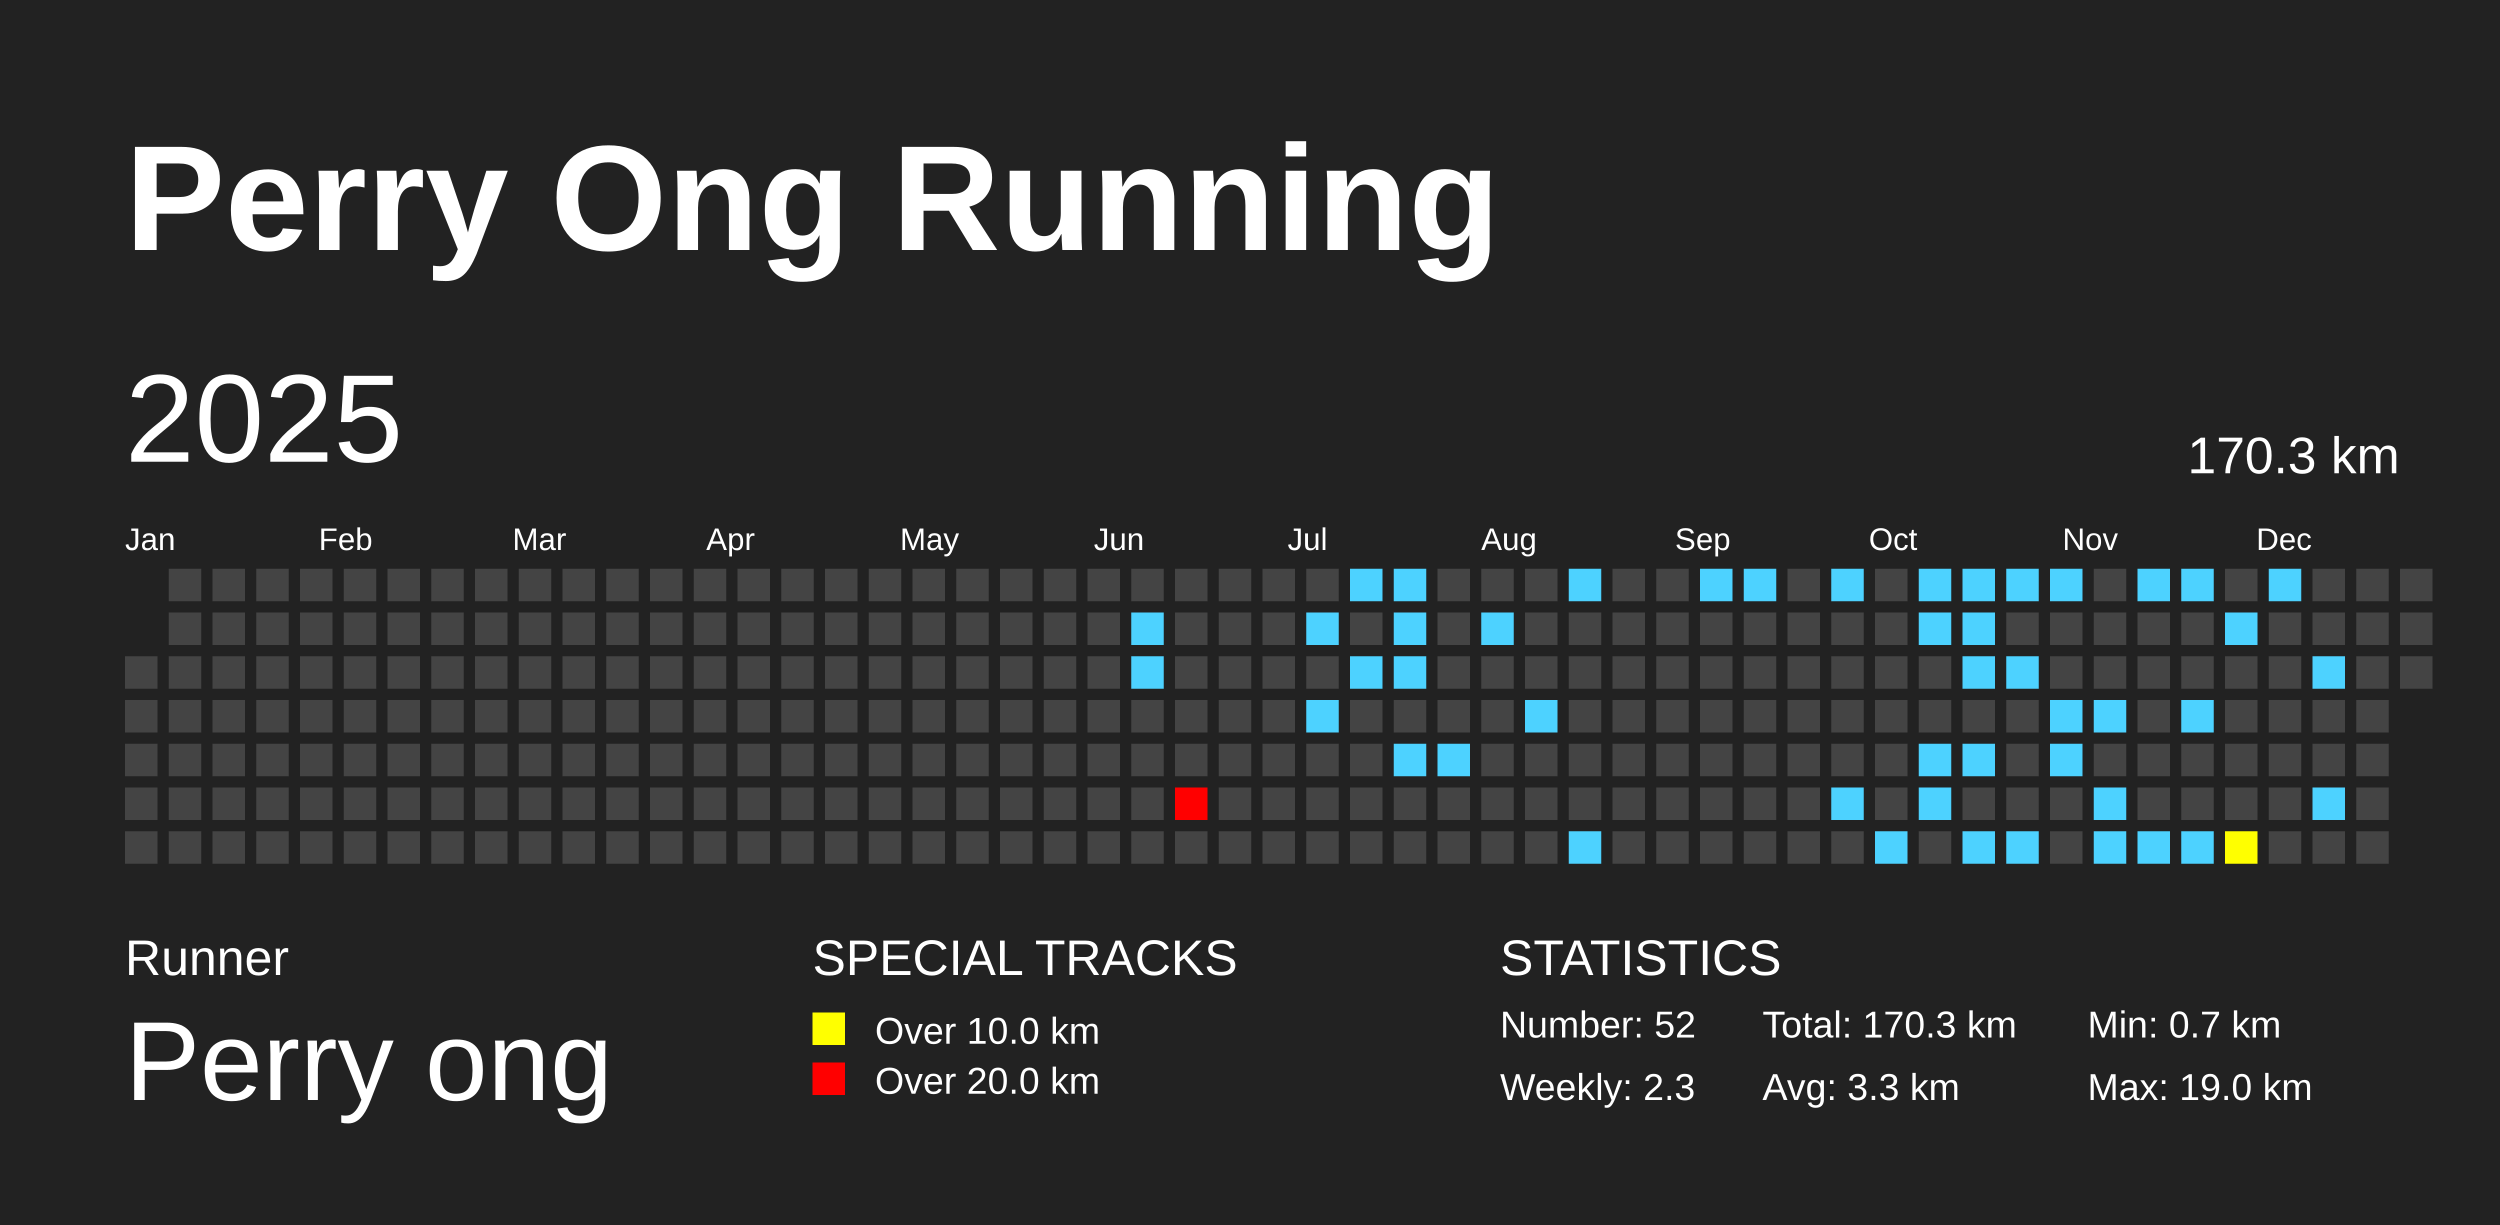
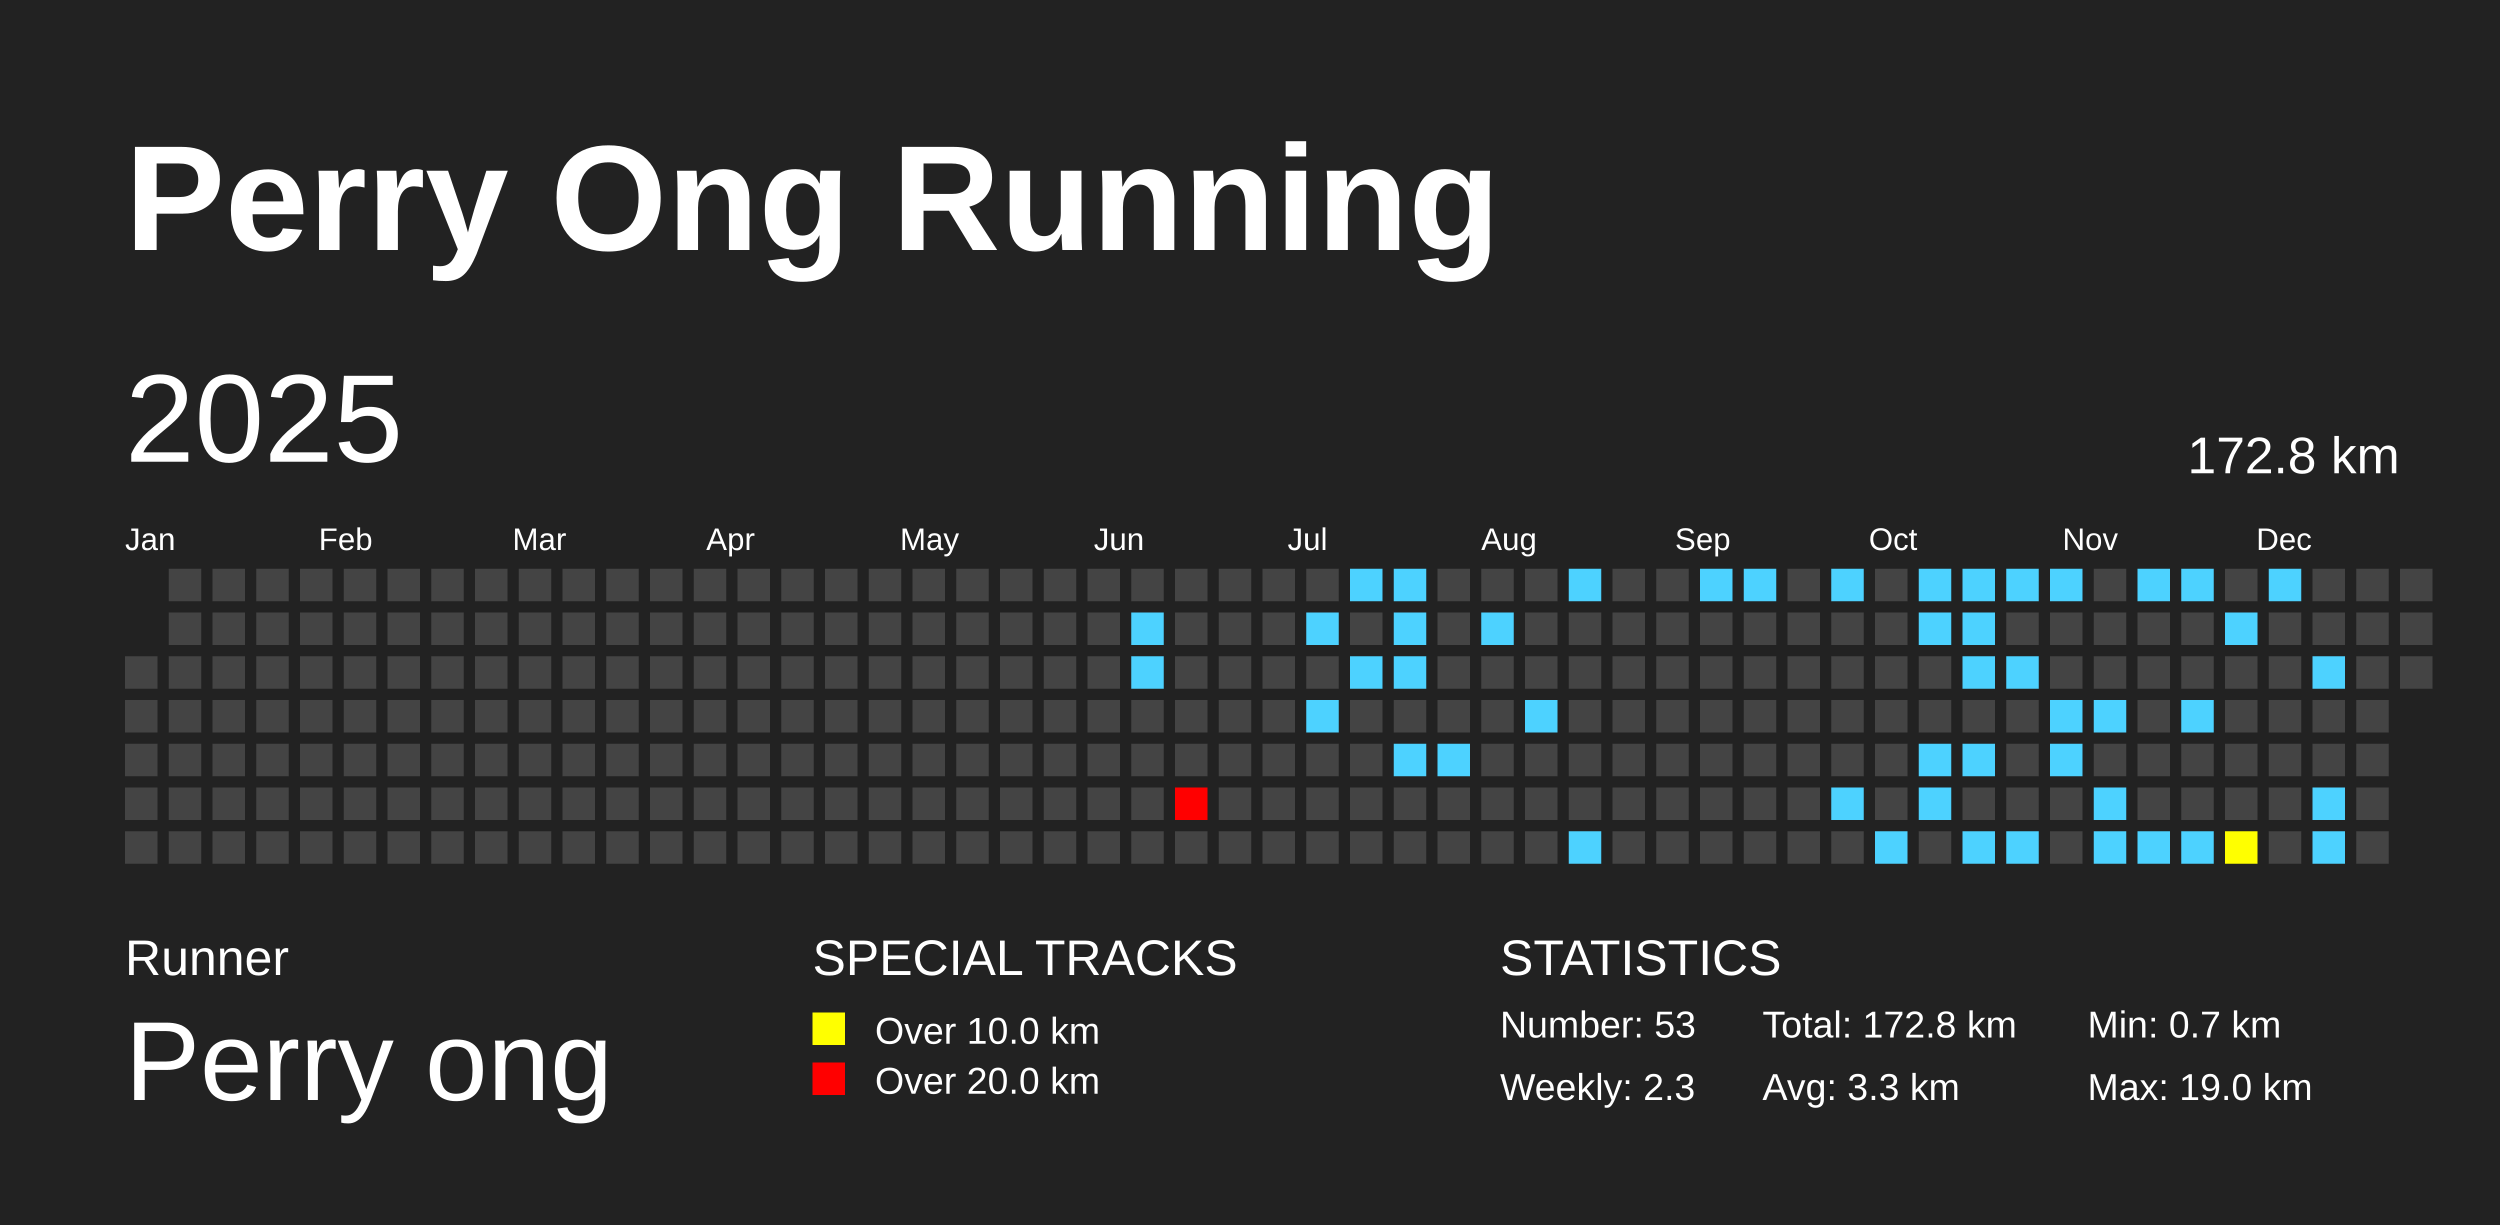
<svg xmlns="http://www.w3.org/2000/svg" baseProfile="full" height="98mm" version="1.1" viewBox="0,0,200,98" width="200mm">
  <defs />
  <rect fill="#222222" height="98" width="200" x="0" y="0" />
  <text fill="#FFFFFF" style="font-size:12px; font-family:Arial; font-weight:bold;" x="10" y="20">Perry Ong Running</text>
  <text fill="#FFFFFF" style="font-size:4px; font-family:Arial" x="10" y="78">Runner</text>
  <text fill="#FFFFFF" style="font-size:9px; font-family:Arial" x="10" y="88">Perry ong</text>
  <text fill="#FFFFFF" style="font-size:4px; font-family:Arial" x="65" y="78">SPECIAL TRACKS</text>
  <rect fill="yellow" height="2.6" width="2.6" x="65" y="81" />
  <text fill="#FFFFFF" style="font-size:3px; font-family:Arial" x="70" y="83.5">Over 10.0 km</text>
  <rect fill="red" height="2.6" width="2.6" x="65" y="85" />
  <text fill="#FFFFFF" style="font-size:3px; font-family:Arial" x="70" y="87.5">Over 20.0 km</text>
  <text fill="#FFFFFF" style="font-size:4px; font-family:Arial" x="120" y="78">STATISTICS</text>
-   <text fill="#FFFFFF" style="font-size:3px; font-family:Arial" x="120" y="83">Number: 52</text>
+   <text fill="#FFFFFF" style="font-size:3px; font-family:Arial" x="120" y="83">Number: 53</text>
  <text fill="#FFFFFF" style="font-size:3px; font-family:Arial" x="120" y="88">Weekly: 2.3</text>
-   <text fill="#FFFFFF" style="font-size:3px; font-family:Arial" x="141" y="83">Total: 170.3 km</text>
+   <text fill="#FFFFFF" style="font-size:3px; font-family:Arial" x="141" y="83">Total: 172.8 km</text>
  <text fill="#FFFFFF" style="font-size:3px; font-family:Arial" x="141" y="88">Avg: 3.3 km</text>
  <text fill="#FFFFFF" style="font-size:3px; font-family:Arial" x="167" y="83">Min: 0.7 km</text>
  <text fill="#FFFFFF" style="font-size:3px; font-family:Arial" x="167" y="88">Max: 19.0 km</text>
  <text dominant-baseline="hanging" fill="#FFFFFF" style="font-size:10.0px; font-family:Arial;" x="10" y="30">2025</text>
-   <text dominant-baseline="hanging" fill="#FFFFFF" style="font-size:4.125px; font-family:Arial;" x="175" y="35">170.3 km</text>
+   <text dominant-baseline="hanging" fill="#FFFFFF" style="font-size:4.125px; font-family:Arial;" x="175" y="35">172.8 km</text>
  <text fill="#FFFFFF" style="font-size:2.5px; font-family:Arial" x="10.0" y="44">Jan</text>
  <text fill="#FFFFFF" style="font-size:2.5px; font-family:Arial" x="25.5" y="44">Feb</text>
  <text fill="#FFFFFF" style="font-size:2.5px; font-family:Arial" x="41.0" y="44">Mar</text>
  <text fill="#FFFFFF" style="font-size:2.5px; font-family:Arial" x="56.5" y="44">Apr</text>
  <text fill="#FFFFFF" style="font-size:2.5px; font-family:Arial" x="72.0" y="44">May</text>
  <text fill="#FFFFFF" style="font-size:2.5px; font-family:Arial" x="87.5" y="44">Jun</text>
  <text fill="#FFFFFF" style="font-size:2.5px; font-family:Arial" x="103.0" y="44">Jul</text>
  <text fill="#FFFFFF" style="font-size:2.5px; font-family:Arial" x="118.5" y="44">Aug</text>
  <text fill="#FFFFFF" style="font-size:2.5px; font-family:Arial" x="134.0" y="44">Sep</text>
  <text fill="#FFFFFF" style="font-size:2.5px; font-family:Arial" x="149.5" y="44">Oct</text>
  <text fill="#FFFFFF" style="font-size:2.5px; font-family:Arial" x="165.0" y="44">Nov</text>
  <text fill="#FFFFFF" style="font-size:2.5px; font-family:Arial" x="180.5" y="44">Dec</text>
  <rect fill="#444444" height="2.6" width="2.6" x="10.0" y="52.5" />
  <rect fill="#444444" height="2.6" width="2.6" x="10.0" y="56.0" />
  <rect fill="#444444" height="2.6" width="2.6" x="10.0" y="59.5" />
  <rect fill="#444444" height="2.6" width="2.6" x="10.0" y="63.0" />
  <rect fill="#444444" height="2.6" width="2.6" x="10.0" y="66.5" />
  <rect fill="#444444" height="2.6" width="2.6" x="13.5" y="45.5" />
  <rect fill="#444444" height="2.6" width="2.6" x="13.5" y="49.0" />
  <rect fill="#444444" height="2.6" width="2.6" x="13.5" y="52.5" />
  <rect fill="#444444" height="2.6" width="2.6" x="13.5" y="56.0" />
  <rect fill="#444444" height="2.6" width="2.6" x="13.5" y="59.5" />
  <rect fill="#444444" height="2.6" width="2.6" x="13.5" y="63.0" />
  <rect fill="#444444" height="2.6" width="2.6" x="13.5" y="66.5" />
  <rect fill="#444444" height="2.6" width="2.6" x="17.0" y="45.5" />
  <rect fill="#444444" height="2.6" width="2.6" x="17.0" y="49.0" />
  <rect fill="#444444" height="2.6" width="2.6" x="17.0" y="52.5" />
  <rect fill="#444444" height="2.6" width="2.6" x="17.0" y="56.0" />
  <rect fill="#444444" height="2.6" width="2.6" x="17.0" y="59.5" />
  <rect fill="#444444" height="2.6" width="2.6" x="17.0" y="63.0" />
  <rect fill="#444444" height="2.6" width="2.6" x="17.0" y="66.5" />
  <rect fill="#444444" height="2.6" width="2.6" x="20.5" y="45.5" />
  <rect fill="#444444" height="2.6" width="2.6" x="20.5" y="49.0" />
  <rect fill="#444444" height="2.6" width="2.6" x="20.5" y="52.5" />
  <rect fill="#444444" height="2.6" width="2.6" x="20.5" y="56.0" />
  <rect fill="#444444" height="2.6" width="2.6" x="20.5" y="59.5" />
  <rect fill="#444444" height="2.6" width="2.6" x="20.5" y="63.0" />
  <rect fill="#444444" height="2.6" width="2.6" x="20.5" y="66.5" />
  <rect fill="#444444" height="2.6" width="2.6" x="24.0" y="45.5" />
  <rect fill="#444444" height="2.6" width="2.6" x="24.0" y="49.0" />
  <rect fill="#444444" height="2.6" width="2.6" x="24.0" y="52.5" />
  <rect fill="#444444" height="2.6" width="2.6" x="24.0" y="56.0" />
  <rect fill="#444444" height="2.6" width="2.6" x="24.0" y="59.5" />
  <rect fill="#444444" height="2.6" width="2.6" x="24.0" y="63.0" />
  <rect fill="#444444" height="2.6" width="2.6" x="24.0" y="66.5" />
  <rect fill="#444444" height="2.6" width="2.6" x="27.5" y="45.5" />
  <rect fill="#444444" height="2.6" width="2.6" x="27.5" y="49.0" />
  <rect fill="#444444" height="2.6" width="2.6" x="27.5" y="52.5" />
  <rect fill="#444444" height="2.6" width="2.6" x="27.5" y="56.0" />
  <rect fill="#444444" height="2.6" width="2.6" x="27.5" y="59.5" />
  <rect fill="#444444" height="2.6" width="2.6" x="27.5" y="63.0" />
  <rect fill="#444444" height="2.6" width="2.6" x="27.5" y="66.5" />
  <rect fill="#444444" height="2.6" width="2.6" x="31.0" y="45.5" />
  <rect fill="#444444" height="2.6" width="2.6" x="31.0" y="49.0" />
  <rect fill="#444444" height="2.6" width="2.6" x="31.0" y="52.5" />
  <rect fill="#444444" height="2.6" width="2.6" x="31.0" y="56.0" />
  <rect fill="#444444" height="2.6" width="2.6" x="31.0" y="59.5" />
  <rect fill="#444444" height="2.6" width="2.6" x="31.0" y="63.0" />
  <rect fill="#444444" height="2.6" width="2.6" x="31.0" y="66.5" />
  <rect fill="#444444" height="2.6" width="2.6" x="34.5" y="45.5" />
  <rect fill="#444444" height="2.6" width="2.6" x="34.5" y="49.0" />
  <rect fill="#444444" height="2.6" width="2.6" x="34.5" y="52.5" />
  <rect fill="#444444" height="2.6" width="2.6" x="34.5" y="56.0" />
  <rect fill="#444444" height="2.6" width="2.6" x="34.5" y="59.5" />
  <rect fill="#444444" height="2.6" width="2.6" x="34.5" y="63.0" />
  <rect fill="#444444" height="2.6" width="2.6" x="34.5" y="66.5" />
  <rect fill="#444444" height="2.6" width="2.6" x="38.0" y="45.5" />
  <rect fill="#444444" height="2.6" width="2.6" x="38.0" y="49.0" />
  <rect fill="#444444" height="2.6" width="2.6" x="38.0" y="52.5" />
  <rect fill="#444444" height="2.6" width="2.6" x="38.0" y="56.0" />
  <rect fill="#444444" height="2.6" width="2.6" x="38.0" y="59.5" />
  <rect fill="#444444" height="2.6" width="2.6" x="38.0" y="63.0" />
  <rect fill="#444444" height="2.6" width="2.6" x="38.0" y="66.5" />
  <rect fill="#444444" height="2.6" width="2.6" x="41.5" y="45.5" />
  <rect fill="#444444" height="2.6" width="2.6" x="41.5" y="49.0" />
  <rect fill="#444444" height="2.6" width="2.6" x="41.5" y="52.5" />
  <rect fill="#444444" height="2.6" width="2.6" x="41.5" y="56.0" />
  <rect fill="#444444" height="2.6" width="2.6" x="41.5" y="59.5" />
  <rect fill="#444444" height="2.6" width="2.6" x="41.5" y="63.0" />
  <rect fill="#444444" height="2.6" width="2.6" x="41.5" y="66.5" />
  <rect fill="#444444" height="2.6" width="2.6" x="45.0" y="45.5" />
  <rect fill="#444444" height="2.6" width="2.6" x="45.0" y="49.0" />
  <rect fill="#444444" height="2.6" width="2.6" x="45.0" y="52.5" />
  <rect fill="#444444" height="2.6" width="2.6" x="45.0" y="56.0" />
  <rect fill="#444444" height="2.6" width="2.6" x="45.0" y="59.5" />
  <rect fill="#444444" height="2.6" width="2.6" x="45.0" y="63.0" />
  <rect fill="#444444" height="2.6" width="2.6" x="45.0" y="66.5" />
  <rect fill="#444444" height="2.6" width="2.6" x="48.5" y="45.5" />
  <rect fill="#444444" height="2.6" width="2.6" x="48.5" y="49.0" />
  <rect fill="#444444" height="2.6" width="2.6" x="48.5" y="52.5" />
  <rect fill="#444444" height="2.6" width="2.6" x="48.5" y="56.0" />
  <rect fill="#444444" height="2.6" width="2.6" x="48.5" y="59.5" />
  <rect fill="#444444" height="2.6" width="2.6" x="48.5" y="63.0" />
  <rect fill="#444444" height="2.6" width="2.6" x="48.5" y="66.5" />
  <rect fill="#444444" height="2.6" width="2.6" x="52.0" y="45.5" />
  <rect fill="#444444" height="2.6" width="2.6" x="52.0" y="49.0" />
  <rect fill="#444444" height="2.6" width="2.6" x="52.0" y="52.5" />
  <rect fill="#444444" height="2.6" width="2.6" x="52.0" y="56.0" />
  <rect fill="#444444" height="2.6" width="2.6" x="52.0" y="59.5" />
  <rect fill="#444444" height="2.6" width="2.6" x="52.0" y="63.0" />
  <rect fill="#444444" height="2.6" width="2.6" x="52.0" y="66.5" />
  <rect fill="#444444" height="2.6" width="2.6" x="55.5" y="45.5" />
  <rect fill="#444444" height="2.6" width="2.6" x="55.5" y="49.0" />
  <rect fill="#444444" height="2.6" width="2.6" x="55.5" y="52.5" />
  <rect fill="#444444" height="2.6" width="2.6" x="55.5" y="56.0" />
  <rect fill="#444444" height="2.6" width="2.6" x="55.5" y="59.5" />
  <rect fill="#444444" height="2.6" width="2.6" x="55.5" y="63.0" />
  <rect fill="#444444" height="2.6" width="2.6" x="55.5" y="66.5" />
  <rect fill="#444444" height="2.6" width="2.6" x="59.0" y="45.5" />
  <rect fill="#444444" height="2.6" width="2.6" x="59.0" y="49.0" />
  <rect fill="#444444" height="2.6" width="2.6" x="59.0" y="52.5" />
  <rect fill="#444444" height="2.6" width="2.6" x="59.0" y="56.0" />
  <rect fill="#444444" height="2.6" width="2.6" x="59.0" y="59.5" />
  <rect fill="#444444" height="2.6" width="2.6" x="59.0" y="63.0" />
  <rect fill="#444444" height="2.6" width="2.6" x="59.0" y="66.5" />
  <rect fill="#444444" height="2.6" width="2.6" x="62.5" y="45.5" />
  <rect fill="#444444" height="2.6" width="2.6" x="62.5" y="49.0" />
  <rect fill="#444444" height="2.6" width="2.6" x="62.5" y="52.5" />
  <rect fill="#444444" height="2.6" width="2.6" x="62.5" y="56.0" />
  <rect fill="#444444" height="2.6" width="2.6" x="62.5" y="59.5" />
  <rect fill="#444444" height="2.6" width="2.6" x="62.5" y="63.0" />
  <rect fill="#444444" height="2.6" width="2.6" x="62.5" y="66.5" />
  <rect fill="#444444" height="2.6" width="2.6" x="66.0" y="45.5" />
  <rect fill="#444444" height="2.6" width="2.6" x="66.0" y="49.0" />
  <rect fill="#444444" height="2.6" width="2.6" x="66.0" y="52.5" />
  <rect fill="#444444" height="2.6" width="2.6" x="66.0" y="56.0" />
  <rect fill="#444444" height="2.6" width="2.6" x="66.0" y="59.5" />
  <rect fill="#444444" height="2.6" width="2.6" x="66.0" y="63.0" />
  <rect fill="#444444" height="2.6" width="2.6" x="66.0" y="66.5" />
  <rect fill="#444444" height="2.6" width="2.6" x="69.5" y="45.5" />
  <rect fill="#444444" height="2.6" width="2.6" x="69.5" y="49.0" />
  <rect fill="#444444" height="2.6" width="2.6" x="69.5" y="52.5" />
  <rect fill="#444444" height="2.6" width="2.6" x="69.5" y="56.0" />
  <rect fill="#444444" height="2.6" width="2.6" x="69.5" y="59.5" />
  <rect fill="#444444" height="2.6" width="2.6" x="69.5" y="63.0" />
  <rect fill="#444444" height="2.6" width="2.6" x="69.5" y="66.5" />
  <rect fill="#444444" height="2.6" width="2.6" x="73.0" y="45.5" />
  <rect fill="#444444" height="2.6" width="2.6" x="73.0" y="49.0" />
  <rect fill="#444444" height="2.6" width="2.6" x="73.0" y="52.5" />
  <rect fill="#444444" height="2.6" width="2.6" x="73.0" y="56.0" />
  <rect fill="#444444" height="2.6" width="2.6" x="73.0" y="59.5" />
  <rect fill="#444444" height="2.6" width="2.6" x="73.0" y="63.0" />
  <rect fill="#444444" height="2.6" width="2.6" x="73.0" y="66.5" />
  <rect fill="#444444" height="2.6" width="2.6" x="76.5" y="45.5" />
  <rect fill="#444444" height="2.6" width="2.6" x="76.5" y="49.0" />
  <rect fill="#444444" height="2.6" width="2.6" x="76.5" y="52.5" />
  <rect fill="#444444" height="2.6" width="2.6" x="76.5" y="56.0" />
  <rect fill="#444444" height="2.6" width="2.6" x="76.5" y="59.5" />
  <rect fill="#444444" height="2.6" width="2.6" x="76.5" y="63.0" />
  <rect fill="#444444" height="2.6" width="2.6" x="76.5" y="66.5" />
  <rect fill="#444444" height="2.6" width="2.6" x="80.0" y="45.5" />
  <rect fill="#444444" height="2.6" width="2.6" x="80.0" y="49.0" />
  <rect fill="#444444" height="2.6" width="2.6" x="80.0" y="52.5" />
  <rect fill="#444444" height="2.6" width="2.6" x="80.0" y="56.0" />
  <rect fill="#444444" height="2.6" width="2.6" x="80.0" y="59.5" />
  <rect fill="#444444" height="2.6" width="2.6" x="80.0" y="63.0" />
  <rect fill="#444444" height="2.6" width="2.6" x="80.0" y="66.5" />
  <rect fill="#444444" height="2.6" width="2.6" x="83.5" y="45.5" />
  <rect fill="#444444" height="2.6" width="2.6" x="83.5" y="49.0" />
  <rect fill="#444444" height="2.6" width="2.6" x="83.5" y="52.5" />
  <rect fill="#444444" height="2.6" width="2.6" x="83.5" y="56.0" />
  <rect fill="#444444" height="2.6" width="2.6" x="83.5" y="59.5" />
  <rect fill="#444444" height="2.6" width="2.6" x="83.5" y="63.0" />
  <rect fill="#444444" height="2.6" width="2.6" x="83.5" y="66.5" />
  <rect fill="#444444" height="2.6" width="2.6" x="87.0" y="45.5" />
  <rect fill="#444444" height="2.6" width="2.6" x="87.0" y="49.0" />
  <rect fill="#444444" height="2.6" width="2.6" x="87.0" y="52.5" />
  <rect fill="#444444" height="2.6" width="2.6" x="87.0" y="56.0" />
  <rect fill="#444444" height="2.6" width="2.6" x="87.0" y="59.5" />
  <rect fill="#444444" height="2.6" width="2.6" x="87.0" y="63.0" />
  <rect fill="#444444" height="2.6" width="2.6" x="87.0" y="66.5" />
  <rect fill="#444444" height="2.6" width="2.6" x="90.5" y="45.5" />
  <rect fill="#4DD2FF" height="2.6" width="2.6" x="90.5" y="49.0" />
  <rect fill="#4DD2FF" height="2.6" width="2.6" x="90.5" y="52.5" />
  <rect fill="#444444" height="2.6" width="2.6" x="90.5" y="56.0" />
  <rect fill="#444444" height="2.6" width="2.6" x="90.5" y="59.5" />
  <rect fill="#444444" height="2.6" width="2.6" x="90.5" y="63.0" />
  <rect fill="#444444" height="2.6" width="2.6" x="90.5" y="66.5" />
  <rect fill="#444444" height="2.6" width="2.6" x="94.0" y="45.5" />
  <rect fill="#444444" height="2.6" width="2.6" x="94.0" y="49.0" />
  <rect fill="#444444" height="2.6" width="2.6" x="94.0" y="52.5" />
  <rect fill="#444444" height="2.6" width="2.6" x="94.0" y="56.0" />
  <rect fill="#444444" height="2.6" width="2.6" x="94.0" y="59.5" />
  <rect fill="red" height="2.6" width="2.6" x="94.0" y="63.0" />
  <rect fill="#444444" height="2.6" width="2.6" x="94.0" y="66.5" />
  <rect fill="#444444" height="2.6" width="2.6" x="97.5" y="45.5" />
  <rect fill="#444444" height="2.6" width="2.6" x="97.5" y="49.0" />
  <rect fill="#444444" height="2.6" width="2.6" x="97.5" y="52.5" />
  <rect fill="#444444" height="2.6" width="2.6" x="97.5" y="56.0" />
  <rect fill="#444444" height="2.6" width="2.6" x="97.5" y="59.5" />
  <rect fill="#444444" height="2.6" width="2.6" x="97.5" y="63.0" />
  <rect fill="#444444" height="2.6" width="2.6" x="97.5" y="66.5" />
  <rect fill="#444444" height="2.6" width="2.6" x="101.0" y="45.5" />
  <rect fill="#444444" height="2.6" width="2.6" x="101.0" y="49.0" />
  <rect fill="#444444" height="2.6" width="2.6" x="101.0" y="52.5" />
  <rect fill="#444444" height="2.6" width="2.6" x="101.0" y="56.0" />
  <rect fill="#444444" height="2.6" width="2.6" x="101.0" y="59.5" />
  <rect fill="#444444" height="2.6" width="2.6" x="101.0" y="63.0" />
  <rect fill="#444444" height="2.6" width="2.6" x="101.0" y="66.5" />
  <rect fill="#444444" height="2.6" width="2.6" x="104.5" y="45.5" />
  <rect fill="#4DD2FF" height="2.6" width="2.6" x="104.5" y="49.0" />
  <rect fill="#444444" height="2.6" width="2.6" x="104.5" y="52.5" />
  <rect fill="#4DD2FF" height="2.6" width="2.6" x="104.5" y="56.0" />
  <rect fill="#444444" height="2.6" width="2.6" x="104.5" y="59.5" />
  <rect fill="#444444" height="2.6" width="2.6" x="104.5" y="63.0" />
  <rect fill="#444444" height="2.6" width="2.6" x="104.5" y="66.5" />
  <rect fill="#4DD2FF" height="2.6" width="2.6" x="108.0" y="45.5" />
  <rect fill="#444444" height="2.6" width="2.6" x="108.0" y="49.0" />
  <rect fill="#4DD2FF" height="2.6" width="2.6" x="108.0" y="52.5" />
  <rect fill="#444444" height="2.6" width="2.6" x="108.0" y="56.0" />
  <rect fill="#444444" height="2.6" width="2.6" x="108.0" y="59.5" />
  <rect fill="#444444" height="2.6" width="2.6" x="108.0" y="63.0" />
  <rect fill="#444444" height="2.6" width="2.6" x="108.0" y="66.5" />
  <rect fill="#4DD2FF" height="2.6" width="2.6" x="111.5" y="45.5" />
  <rect fill="#4DD2FF" height="2.6" width="2.6" x="111.5" y="49.0" />
  <rect fill="#4DD2FF" height="2.6" width="2.6" x="111.5" y="52.5" />
  <rect fill="#444444" height="2.6" width="2.6" x="111.5" y="56.0" />
  <rect fill="#4DD2FF" height="2.6" width="2.6" x="111.5" y="59.5" />
  <rect fill="#444444" height="2.6" width="2.6" x="111.5" y="63.0" />
  <rect fill="#444444" height="2.6" width="2.6" x="111.5" y="66.5" />
  <rect fill="#444444" height="2.6" width="2.6" x="115.0" y="45.5" />
  <rect fill="#444444" height="2.6" width="2.6" x="115.0" y="49.0" />
  <rect fill="#444444" height="2.6" width="2.6" x="115.0" y="52.5" />
  <rect fill="#444444" height="2.6" width="2.6" x="115.0" y="56.0" />
  <rect fill="#4DD2FF" height="2.6" width="2.6" x="115.0" y="59.5" />
  <rect fill="#444444" height="2.6" width="2.6" x="115.0" y="63.0" />
  <rect fill="#444444" height="2.6" width="2.6" x="115.0" y="66.5" />
  <rect fill="#444444" height="2.6" width="2.6" x="118.5" y="45.5" />
  <rect fill="#4DD2FF" height="2.6" width="2.6" x="118.5" y="49.0" />
  <rect fill="#444444" height="2.6" width="2.6" x="118.5" y="52.5" />
  <rect fill="#444444" height="2.6" width="2.6" x="118.5" y="56.0" />
  <rect fill="#444444" height="2.6" width="2.6" x="118.5" y="59.5" />
  <rect fill="#444444" height="2.6" width="2.6" x="118.5" y="63.0" />
  <rect fill="#444444" height="2.6" width="2.6" x="118.5" y="66.5" />
  <rect fill="#444444" height="2.6" width="2.6" x="122.0" y="45.5" />
  <rect fill="#444444" height="2.6" width="2.6" x="122.0" y="49.0" />
  <rect fill="#444444" height="2.6" width="2.6" x="122.0" y="52.5" />
  <rect fill="#4DD2FF" height="2.6" width="2.6" x="122.0" y="56.0" />
  <rect fill="#444444" height="2.6" width="2.6" x="122.0" y="59.5" />
  <rect fill="#444444" height="2.6" width="2.6" x="122.0" y="63.0" />
  <rect fill="#444444" height="2.6" width="2.6" x="122.0" y="66.5" />
  <rect fill="#4DD2FF" height="2.6" width="2.6" x="125.5" y="45.5" />
  <rect fill="#444444" height="2.6" width="2.6" x="125.5" y="49.0" />
  <rect fill="#444444" height="2.6" width="2.6" x="125.5" y="52.5" />
  <rect fill="#444444" height="2.6" width="2.6" x="125.5" y="56.0" />
  <rect fill="#444444" height="2.6" width="2.6" x="125.5" y="59.5" />
  <rect fill="#444444" height="2.6" width="2.6" x="125.5" y="63.0" />
  <rect fill="#4DD2FF" height="2.6" width="2.6" x="125.5" y="66.5" />
  <rect fill="#444444" height="2.6" width="2.6" x="129.0" y="45.5" />
  <rect fill="#444444" height="2.6" width="2.6" x="129.0" y="49.0" />
  <rect fill="#444444" height="2.6" width="2.6" x="129.0" y="52.5" />
  <rect fill="#444444" height="2.6" width="2.6" x="129.0" y="56.0" />
  <rect fill="#444444" height="2.6" width="2.6" x="129.0" y="59.5" />
  <rect fill="#444444" height="2.6" width="2.6" x="129.0" y="63.0" />
  <rect fill="#444444" height="2.6" width="2.6" x="129.0" y="66.5" />
  <rect fill="#444444" height="2.6" width="2.6" x="132.5" y="45.5" />
  <rect fill="#444444" height="2.6" width="2.6" x="132.5" y="49.0" />
  <rect fill="#444444" height="2.6" width="2.6" x="132.5" y="52.5" />
  <rect fill="#444444" height="2.6" width="2.6" x="132.5" y="56.0" />
  <rect fill="#444444" height="2.6" width="2.6" x="132.5" y="59.5" />
  <rect fill="#444444" height="2.6" width="2.6" x="132.5" y="63.0" />
  <rect fill="#444444" height="2.6" width="2.6" x="132.5" y="66.5" />
  <rect fill="#4DD2FF" height="2.6" width="2.6" x="136.0" y="45.5" />
  <rect fill="#444444" height="2.6" width="2.6" x="136.0" y="49.0" />
  <rect fill="#444444" height="2.6" width="2.6" x="136.0" y="52.5" />
  <rect fill="#444444" height="2.6" width="2.6" x="136.0" y="56.0" />
  <rect fill="#444444" height="2.6" width="2.6" x="136.0" y="59.5" />
  <rect fill="#444444" height="2.6" width="2.6" x="136.0" y="63.0" />
  <rect fill="#444444" height="2.6" width="2.6" x="136.0" y="66.5" />
  <rect fill="#4DD2FF" height="2.6" width="2.6" x="139.5" y="45.5" />
  <rect fill="#444444" height="2.6" width="2.6" x="139.5" y="49.0" />
  <rect fill="#444444" height="2.6" width="2.6" x="139.5" y="52.5" />
  <rect fill="#444444" height="2.6" width="2.6" x="139.5" y="56.0" />
  <rect fill="#444444" height="2.6" width="2.6" x="139.5" y="59.5" />
  <rect fill="#444444" height="2.6" width="2.6" x="139.5" y="63.0" />
  <rect fill="#444444" height="2.6" width="2.6" x="139.5" y="66.5" />
  <rect fill="#444444" height="2.6" width="2.6" x="143.0" y="45.5" />
  <rect fill="#444444" height="2.6" width="2.6" x="143.0" y="49.0" />
  <rect fill="#444444" height="2.6" width="2.6" x="143.0" y="52.5" />
  <rect fill="#444444" height="2.6" width="2.6" x="143.0" y="56.0" />
  <rect fill="#444444" height="2.6" width="2.6" x="143.0" y="59.5" />
  <rect fill="#444444" height="2.6" width="2.6" x="143.0" y="63.0" />
  <rect fill="#444444" height="2.6" width="2.6" x="143.0" y="66.5" />
  <rect fill="#4DD2FF" height="2.6" width="2.6" x="146.5" y="45.5" />
  <rect fill="#444444" height="2.6" width="2.6" x="146.5" y="49.0" />
  <rect fill="#444444" height="2.6" width="2.6" x="146.5" y="52.5" />
  <rect fill="#444444" height="2.6" width="2.6" x="146.5" y="56.0" />
  <rect fill="#444444" height="2.6" width="2.6" x="146.5" y="59.5" />
  <rect fill="#4DD2FF" height="2.6" width="2.6" x="146.5" y="63.0" />
  <rect fill="#444444" height="2.6" width="2.6" x="146.5" y="66.5" />
  <rect fill="#444444" height="2.6" width="2.6" x="150.0" y="45.5" />
  <rect fill="#444444" height="2.6" width="2.6" x="150.0" y="49.0" />
  <rect fill="#444444" height="2.6" width="2.6" x="150.0" y="52.5" />
  <rect fill="#444444" height="2.6" width="2.6" x="150.0" y="56.0" />
  <rect fill="#444444" height="2.6" width="2.6" x="150.0" y="59.5" />
  <rect fill="#444444" height="2.6" width="2.6" x="150.0" y="63.0" />
  <rect fill="#4DD2FF" height="2.6" width="2.6" x="150.0" y="66.5" />
  <rect fill="#4DD2FF" height="2.6" width="2.6" x="153.5" y="45.5" />
  <rect fill="#4DD2FF" height="2.6" width="2.6" x="153.5" y="49.0" />
  <rect fill="#444444" height="2.6" width="2.6" x="153.5" y="52.5" />
  <rect fill="#444444" height="2.6" width="2.6" x="153.5" y="56.0" />
  <rect fill="#4DD2FF" height="2.6" width="2.6" x="153.5" y="59.5" />
  <rect fill="#4DD2FF" height="2.6" width="2.6" x="153.5" y="63.0" />
  <rect fill="#444444" height="2.6" width="2.6" x="153.5" y="66.5" />
  <rect fill="#4DD2FF" height="2.6" width="2.6" x="157.0" y="45.5" />
  <rect fill="#4DD2FF" height="2.6" width="2.6" x="157.0" y="49.0" />
  <rect fill="#4DD2FF" height="2.6" width="2.6" x="157.0" y="52.5" />
  <rect fill="#444444" height="2.6" width="2.6" x="157.0" y="56.0" />
  <rect fill="#4DD2FF" height="2.6" width="2.6" x="157.0" y="59.5" />
  <rect fill="#444444" height="2.6" width="2.6" x="157.0" y="63.0" />
  <rect fill="#4DD2FF" height="2.6" width="2.6" x="157.0" y="66.5" />
  <rect fill="#4DD2FF" height="2.6" width="2.6" x="160.5" y="45.5" />
  <rect fill="#444444" height="2.6" width="2.6" x="160.5" y="49.0" />
  <rect fill="#4DD2FF" height="2.6" width="2.6" x="160.5" y="52.5" />
  <rect fill="#444444" height="2.6" width="2.6" x="160.5" y="56.0" />
  <rect fill="#444444" height="2.6" width="2.6" x="160.5" y="59.5" />
  <rect fill="#444444" height="2.6" width="2.6" x="160.5" y="63.0" />
  <rect fill="#4DD2FF" height="2.6" width="2.6" x="160.5" y="66.5" />
  <rect fill="#4DD2FF" height="2.6" width="2.6" x="164.0" y="45.5" />
  <rect fill="#444444" height="2.6" width="2.6" x="164.0" y="49.0" />
  <rect fill="#444444" height="2.6" width="2.6" x="164.0" y="52.5" />
  <rect fill="#4DD2FF" height="2.6" width="2.6" x="164.0" y="56.0" />
  <rect fill="#4DD2FF" height="2.6" width="2.6" x="164.0" y="59.5" />
  <rect fill="#444444" height="2.6" width="2.6" x="164.0" y="63.0" />
  <rect fill="#444444" height="2.6" width="2.6" x="164.0" y="66.5" />
  <rect fill="#444444" height="2.6" width="2.6" x="167.5" y="45.5" />
  <rect fill="#444444" height="2.6" width="2.6" x="167.5" y="49.0" />
  <rect fill="#444444" height="2.6" width="2.6" x="167.5" y="52.5" />
  <rect fill="#4DD2FF" height="2.6" width="2.6" x="167.5" y="56.0" />
  <rect fill="#444444" height="2.6" width="2.6" x="167.5" y="59.5" />
  <rect fill="#4DD2FF" height="2.6" width="2.6" x="167.5" y="63.0" />
  <rect fill="#4DD2FF" height="2.6" width="2.6" x="167.5" y="66.5" />
  <rect fill="#4DD2FF" height="2.6" width="2.6" x="171.0" y="45.5" />
  <rect fill="#444444" height="2.6" width="2.6" x="171.0" y="49.0" />
  <rect fill="#444444" height="2.6" width="2.6" x="171.0" y="52.5" />
  <rect fill="#444444" height="2.6" width="2.6" x="171.0" y="56.0" />
  <rect fill="#444444" height="2.6" width="2.6" x="171.0" y="59.5" />
  <rect fill="#444444" height="2.6" width="2.6" x="171.0" y="63.0" />
  <rect fill="#4DD2FF" height="2.6" width="2.6" x="171.0" y="66.5" />
  <rect fill="#4DD2FF" height="2.6" width="2.6" x="174.5" y="45.5" />
  <rect fill="#444444" height="2.6" width="2.6" x="174.5" y="49.0" />
  <rect fill="#444444" height="2.6" width="2.6" x="174.5" y="52.5" />
  <rect fill="#4DD2FF" height="2.6" width="2.6" x="174.5" y="56.0" />
  <rect fill="#444444" height="2.6" width="2.6" x="174.5" y="59.5" />
  <rect fill="#444444" height="2.6" width="2.6" x="174.5" y="63.0" />
  <rect fill="#4DD2FF" height="2.6" width="2.6" x="174.5" y="66.5" />
  <rect fill="#444444" height="2.6" width="2.6" x="178.0" y="45.5" />
  <rect fill="#4DD2FF" height="2.6" width="2.6" x="178.0" y="49.0" />
  <rect fill="#444444" height="2.6" width="2.6" x="178.0" y="52.5" />
  <rect fill="#444444" height="2.6" width="2.6" x="178.0" y="56.0" />
  <rect fill="#444444" height="2.6" width="2.6" x="178.0" y="59.5" />
  <rect fill="#444444" height="2.6" width="2.6" x="178.0" y="63.0" />
  <rect fill="yellow" height="2.6" width="2.6" x="178.0" y="66.5" />
  <rect fill="#4DD2FF" height="2.6" width="2.6" x="181.5" y="45.5" />
  <rect fill="#444444" height="2.6" width="2.6" x="181.5" y="49.0" />
  <rect fill="#444444" height="2.6" width="2.6" x="181.5" y="52.5" />
  <rect fill="#444444" height="2.6" width="2.6" x="181.5" y="56.0" />
  <rect fill="#444444" height="2.6" width="2.6" x="181.5" y="59.5" />
  <rect fill="#444444" height="2.6" width="2.6" x="181.5" y="63.0" />
  <rect fill="#444444" height="2.6" width="2.6" x="181.5" y="66.5" />
  <rect fill="#444444" height="2.6" width="2.6" x="185.0" y="45.5" />
  <rect fill="#444444" height="2.6" width="2.6" x="185.0" y="49.0" />
  <rect fill="#4DD2FF" height="2.6" width="2.6" x="185.0" y="52.5" />
  <rect fill="#444444" height="2.6" width="2.6" x="185.0" y="56.0" />
  <rect fill="#444444" height="2.6" width="2.6" x="185.0" y="59.5" />
  <rect fill="#4DD2FF" height="2.6" width="2.6" x="185.0" y="63.0" />
-   <rect fill="#444444" height="2.6" width="2.6" x="185.0" y="66.5" />
+   <rect fill="#4DD2FF" height="2.6" width="2.6" x="185.0" y="66.5" />
  <rect fill="#444444" height="2.6" width="2.6" x="188.5" y="45.5" />
  <rect fill="#444444" height="2.6" width="2.6" x="188.5" y="49.0" />
  <rect fill="#444444" height="2.6" width="2.6" x="188.5" y="52.5" />
  <rect fill="#444444" height="2.6" width="2.6" x="188.5" y="56.0" />
  <rect fill="#444444" height="2.6" width="2.6" x="188.5" y="59.5" />
  <rect fill="#444444" height="2.6" width="2.6" x="188.5" y="63.0" />
  <rect fill="#444444" height="2.6" width="2.6" x="188.5" y="66.5" />
  <rect fill="#444444" height="2.6" width="2.6" x="192.0" y="45.5" />
  <rect fill="#444444" height="2.6" width="2.6" x="192.0" y="49.0" />
  <rect fill="#444444" height="2.6" width="2.6" x="192.0" y="52.5" />
</svg>
